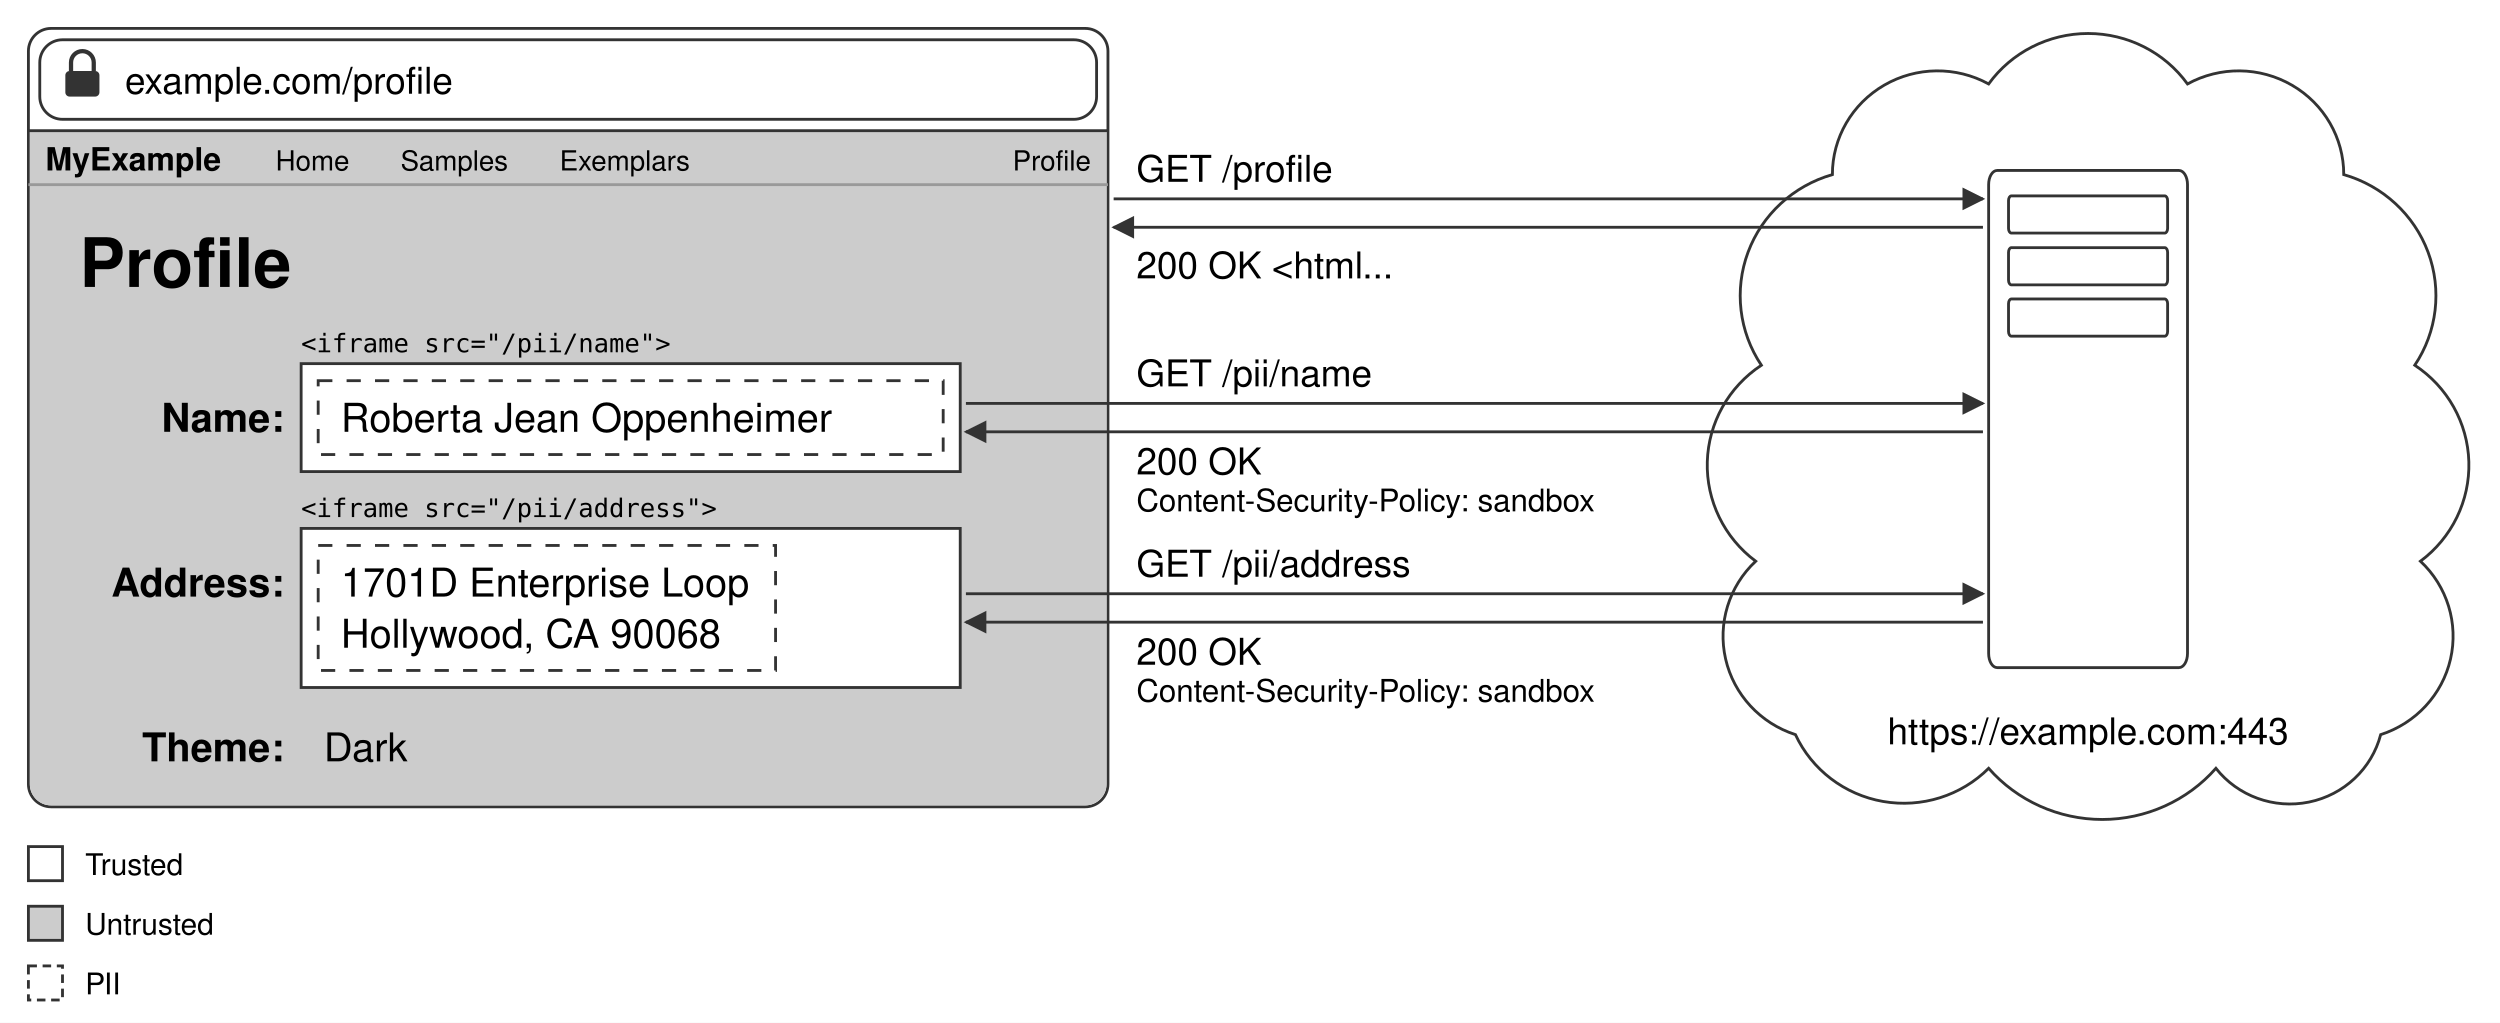
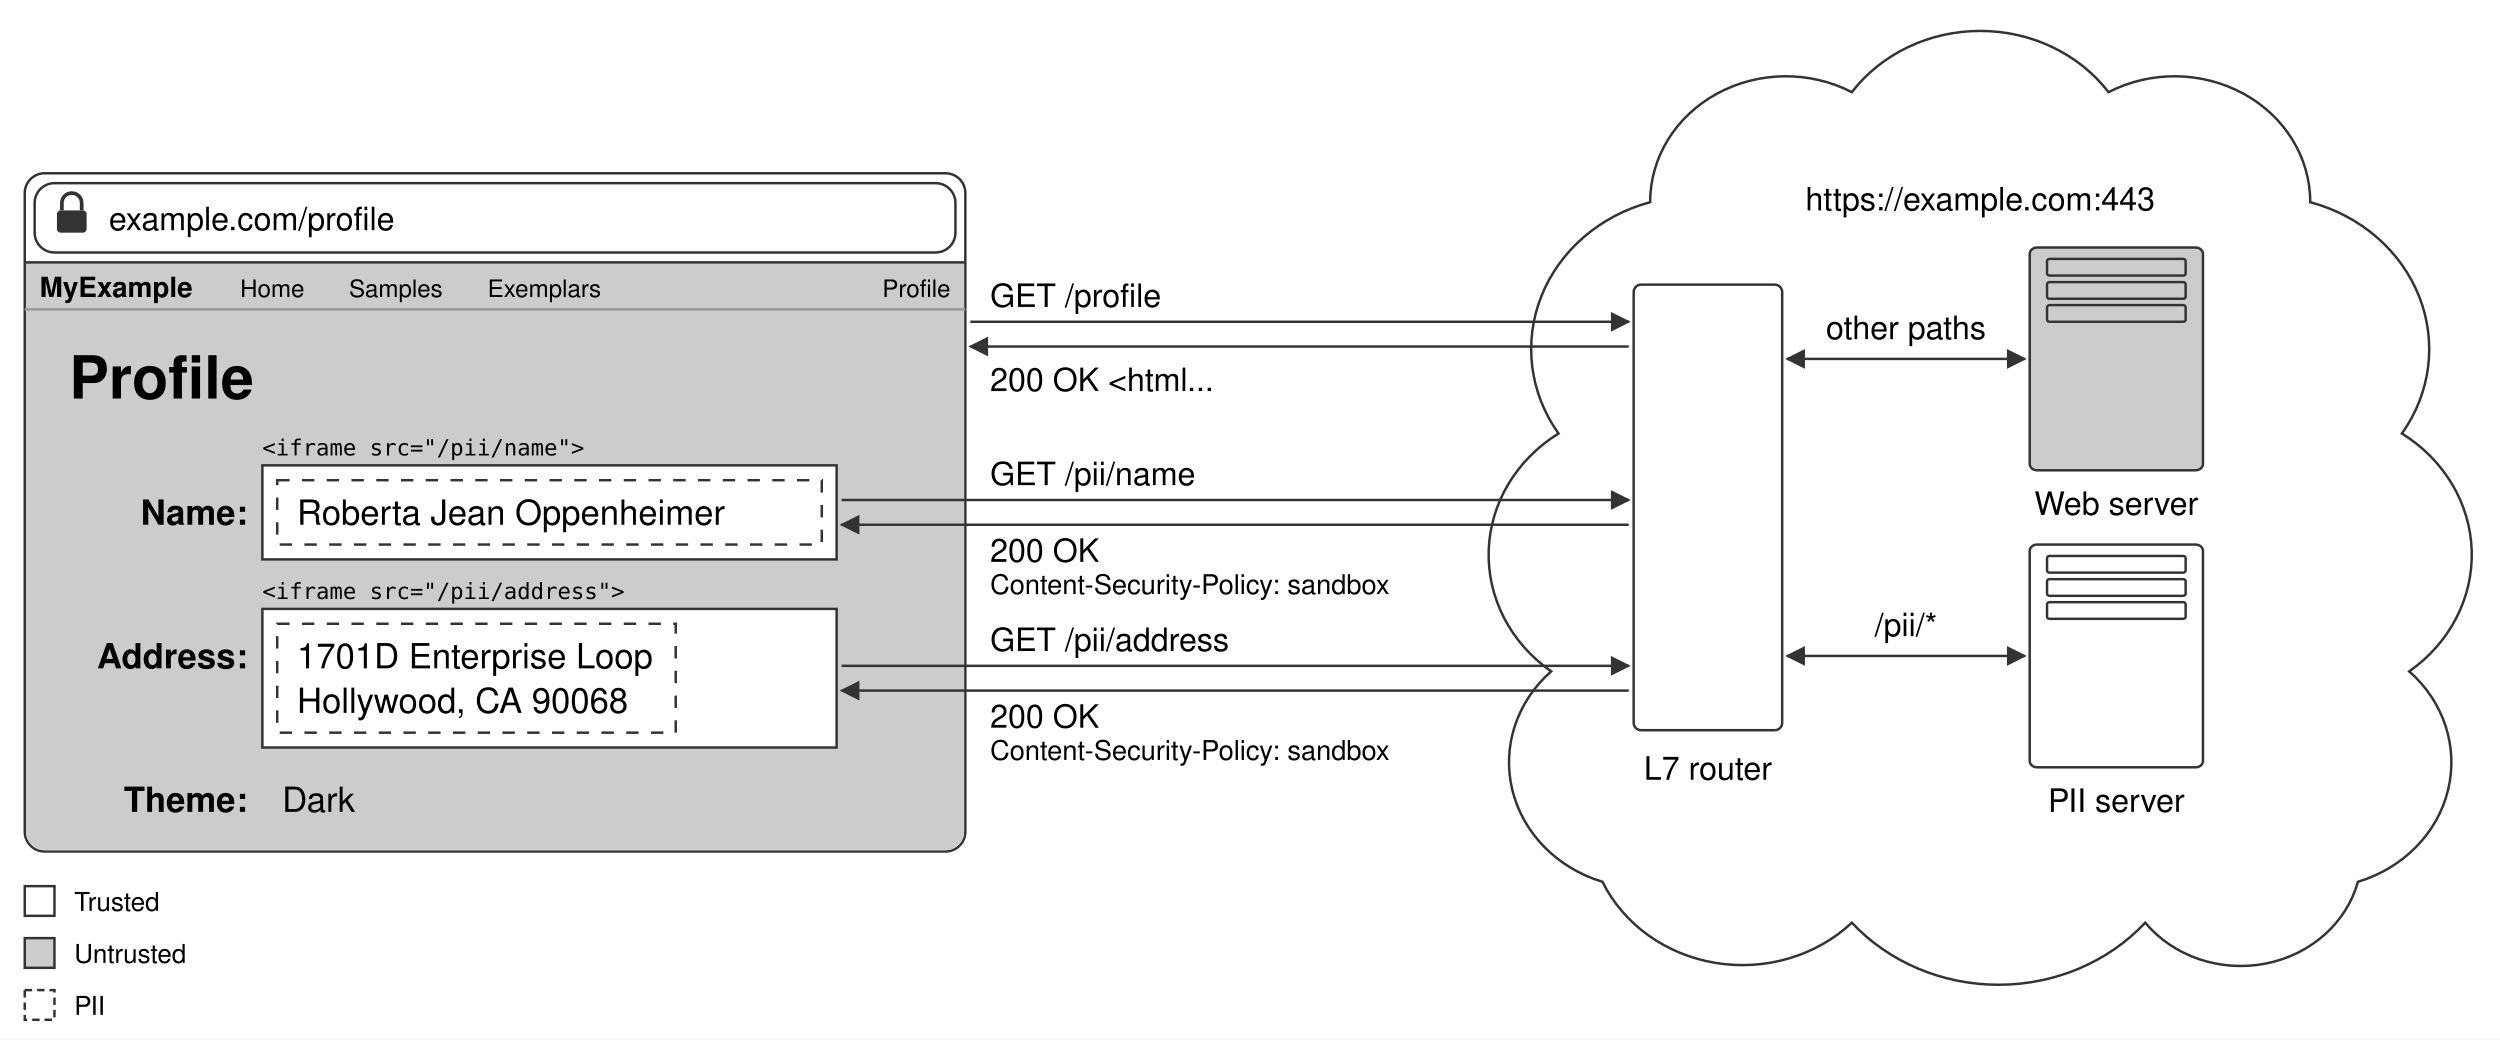
- <svg xmlns="http://www.w3.org/2000/svg" width="880" height="360" viewBox="0 0 880 360" font-family="-apple-system, BlinkMacSystemFont, 'Segoe UI', Helvetica, Arial, sans-serif" font-size="14" fill="#000">
+ <svg xmlns="http://www.w3.org/2000/svg" width="1010" height="420" viewBox="0 0 1010 420" font-family="-apple-system, BlinkMacSystemFont, 'Segoe UI', Helvetica, Arial, sans-serif" font-size="14" fill="#000">
  <defs>
    <marker id="arrowhead" viewBox="0 0 10 10" refX="9" refY="5" markerWidth="8" markerHeight="8" orient="auto-start-reverse">
      <path d="M0,0 L10,5 L0,10 z" fill="#333" />
    </marker>
    <symbol id="lock" viewBox="0 0 12 16" overflow="visible">
      <path d="M2,7 v-3 a4,4 0 0 1 8,0 v3" fill="none" stroke="#333" stroke-width="1.5" />
      <rect y="7" width="12" height="9" rx="1.5" fill="#333" />
    </symbol>
    <symbol id="cloud" viewBox="0 0 270 222" preserveAspectRatio="none" overflow="visible">
      <path d="M32,197.1              A37,28.9 0 0 1 18,148.7              A43,33.6 0 0 1 20,94              A45,35.2 0 0 1 45,40.8              A37,28.9 0 0 1 100,15.5              A43,33.6 0 0 1 170,15.5              A37,28.9 0 0 1 225,40.8              A45,35.2 0 0 1 250,94              A43,33.6 0 0 1 252,148.7              A37,28.9 0 0 1 238,197.1              A33,25.8 0 0 1 180,206.5              A53,41.5 0 0 1 100,206.5              A42,32.9 0 0 1 32,197.1 z" fill="inherit" stroke="#333" vector-effect="non-scaling-stroke" />
    </symbol>
    <symbol id="server" viewBox="0 0 70 105.6" preserveAspectRatio="none" overflow="visible">
      <rect width="70" height="105.6" rx="3" fill="inherit" stroke="#333" vector-effect="non-scaling-stroke" />
      <rect x="7" y="5.4" width="56" height="7.9" rx="1" fill="inherit" stroke="#333" vector-effect="non-scaling-stroke" />
      <rect x="7" y="16.4" width="56" height="7.9" rx="1" fill="inherit" stroke="#333" vector-effect="non-scaling-stroke" />
      <rect x="7" y="27.3" width="56" height="7.9" rx="1" fill="inherit" stroke="#333" vector-effect="non-scaling-stroke" />
    </symbol>
    <symbol id="legend" viewBox="0 0 70 60" overflow="visible">
      <rect width="12" height="12" fill="#fff" stroke="#333" />
      <text x="20" y="10" font-size="10.5">Trusted</text>
      <rect y="21" width="12" height="12" fill="#ccc" stroke="#333" />
      <text x="20" y="31" font-size="10.5">Untrusted</text>
      <rect y="42" width="12" height="12" fill="#fff" stroke="#333" stroke-dasharray="3 2" />
      <text x="20" y="52" font-size="10.5">PII</text>
    </symbol>
  </defs>
-   <rect width="880" height="360" fill="#fff" />
-   <g>
+   <rect width="1010" height="420" fill="#fff" />
+   <g transform="translate(0,60)">
    <rect x="10" y="10" width="380" height="274" rx="8" fill="#fff" stroke="#333" />
    <rect x="14" y="14" width="372" height="28" rx="8" fill="#fff" stroke="#333" />
    <use href="#lock" x="23" y="18" width="12" height="16" />
    <text x="44" y="33" font-size="13">example.com/profile</text>
    <path d="M10.5,46 H389.5 V276 A7.5,7.5 0 0 1 382,283.5 H18 A7.5,7.5 0 0 1 10.5,276 Z" fill="#ccc" />
    <line x1="10" y1="46" x2="390" y2="46" stroke="#333" />
    <text x="16" y="60" font-size="11.25" font-weight="bold">MyExample</text>
    <text x="97" y="60" font-size="9.75">Home</text>
    <text x="141" y="60" font-size="9.75">Samples</text>
    <text x="197" y="60" font-size="9.75">Exemplars</text>
    <text x="384" y="60" font-size="9.75" text-anchor="end">Profile</text>
    <line x1="10" y1="65" x2="390" y2="65" stroke="#999" />
    <text x="28" y="101" font-size="24" font-weight="bold">Profile</text>
    <text x="100" y="152" text-anchor="end" font-weight="bold">Name:</text>
    <text x="106" y="124" font-family="ui-monospace, SFMono-Regular, Menlo, Consolas, monospace" font-size="9">&lt;iframe src="/pii/name"&gt;</text>
    <rect x="106" y="128" width="232" height="38" fill="#fff" stroke="#333" />
    <rect x="112" y="134" width="220" height="26" fill="#fff" stroke="#333" stroke-dasharray="5 5" />
    <text x="120" y="152">Roberta Jean Oppenheimer</text>
    <text x="100" y="210" text-anchor="end" font-weight="bold">Address:</text>
    <text x="106" y="182" font-family="ui-monospace, SFMono-Regular, Menlo, Consolas, monospace" font-size="9">&lt;iframe src="/pii/address"&gt;</text>
    <rect x="106" y="186" width="232" height="56" fill="#fff" stroke="#333" />
    <rect x="112" y="192" width="161" height="44" fill="#fff" stroke="#333" stroke-dasharray="5 5" />
    <text x="120" y="210">1701D Enterprise Loop<tspan x="120" dy="18">Hollywood, CA 90068</tspan>
    </text>
    <text x="100" y="268" text-anchor="end" font-weight="bold">Theme:</text>
    <text x="114" y="268">Dark</text>
  </g>
-   <use href="#cloud" x="600" y="10" width="270" height="280" fill="#fff" />
-   <use href="#server" x="700" y="60" width="70" height="175" fill="#fff" />
-   <text x="735" y="262" text-anchor="middle" font-size="13">https://example.com:443</text>
-   <line x1="392" y1="70" x2="698" y2="70" stroke="#333" marker-end="url(#arrowhead)" />
-   <text x="400" y="64" font-size="13">GET /profile</text>
-   <line x1="698" y1="80" x2="392" y2="80" stroke="#333" marker-end="url(#arrowhead)" />
-   <text x="400" y="98" font-size="13">200 OK &lt;html...</text>
-   <line x1="340" y1="142" x2="698" y2="142" stroke="#333" marker-end="url(#arrowhead)" />
-   <text x="400" y="136" font-size="13">GET /pii/name</text>
-   <line x1="698" y1="152" x2="340" y2="152" stroke="#333" marker-end="url(#arrowhead)" />
-   <text x="400" y="167" font-size="13">200 OK<tspan x="400" dy="13" font-size="11">Content-Security-Policy: sandbox</tspan>
+   <use href="#cloud" x="600" y="10" width="400" height="390" fill="#fff" />
+   <text x="800" y="85" text-anchor="middle" font-size="13">https://example.com:443</text>
+   <rect x="660" y="115" width="60" height="180" rx="3" fill="#fff" stroke="#333" />
+   <text x="690" y="315" text-anchor="middle" font-size="13">L7 router</text>
+   <use href="#server" x="820" y="100" width="70" height="90" fill="#ccc" />
+   <text x="855" y="208" text-anchor="middle" font-size="13">Web server</text>
+   <use href="#server" x="820" y="220" width="70" height="90" fill="#fff" />
+   <text x="855" y="328" text-anchor="middle" font-size="13">PII server</text>
+   <line x1="722" y1="145" x2="818" y2="145" stroke="#333" marker-start="url(#arrowhead)" marker-end="url(#arrowhead)" />
+   <text x="770" y="137" text-anchor="middle" font-size="13">other paths</text>
+   <line x1="722" y1="265" x2="818" y2="265" stroke="#333" marker-start="url(#arrowhead)" marker-end="url(#arrowhead)" />
+   <text x="770" y="257" text-anchor="middle" font-size="13">/pii/*</text>
+   <line x1="392" y1="130" x2="658" y2="130" stroke="#333" marker-end="url(#arrowhead)" />
+   <text x="400" y="124" font-size="13">GET /profile</text>
+   <line x1="658" y1="140" x2="392" y2="140" stroke="#333" marker-end="url(#arrowhead)" />
+   <text x="400" y="158" font-size="13">200 OK &lt;html...</text>
+   <line x1="340" y1="202" x2="658" y2="202" stroke="#333" marker-end="url(#arrowhead)" />
+   <text x="400" y="196" font-size="13">GET /pii/name</text>
+   <line x1="658" y1="212" x2="340" y2="212" stroke="#333" marker-end="url(#arrowhead)" />
+   <text x="400" y="227" font-size="13">200 OK<tspan x="400" dy="13" font-size="11">Content-Security-Policy: sandbox</tspan>
  </text>
-   <line x1="340" y1="209" x2="698" y2="209" stroke="#333" marker-end="url(#arrowhead)" />
-   <text x="400" y="203" font-size="13">GET /pii/address</text>
-   <line x1="698" y1="219" x2="340" y2="219" stroke="#333" marker-end="url(#arrowhead)" />
-   <text x="400" y="234" font-size="13">200 OK<tspan x="400" dy="13" font-size="11">Content-Security-Policy: sandbox</tspan>
+   <line x1="340" y1="269" x2="658" y2="269" stroke="#333" marker-end="url(#arrowhead)" />
+   <text x="400" y="263" font-size="13">GET /pii/address</text>
+   <line x1="658" y1="279" x2="340" y2="279" stroke="#333" marker-end="url(#arrowhead)" />
+   <text x="400" y="294" font-size="13">200 OK<tspan x="400" dy="13" font-size="11">Content-Security-Policy: sandbox</tspan>
  </text>
-   <g transform="translate(0,37)">
+   <g transform="translate(0,97)">
    <use href="#legend" x="10" y="261" width="70" height="60" />
  </g>
</svg>
